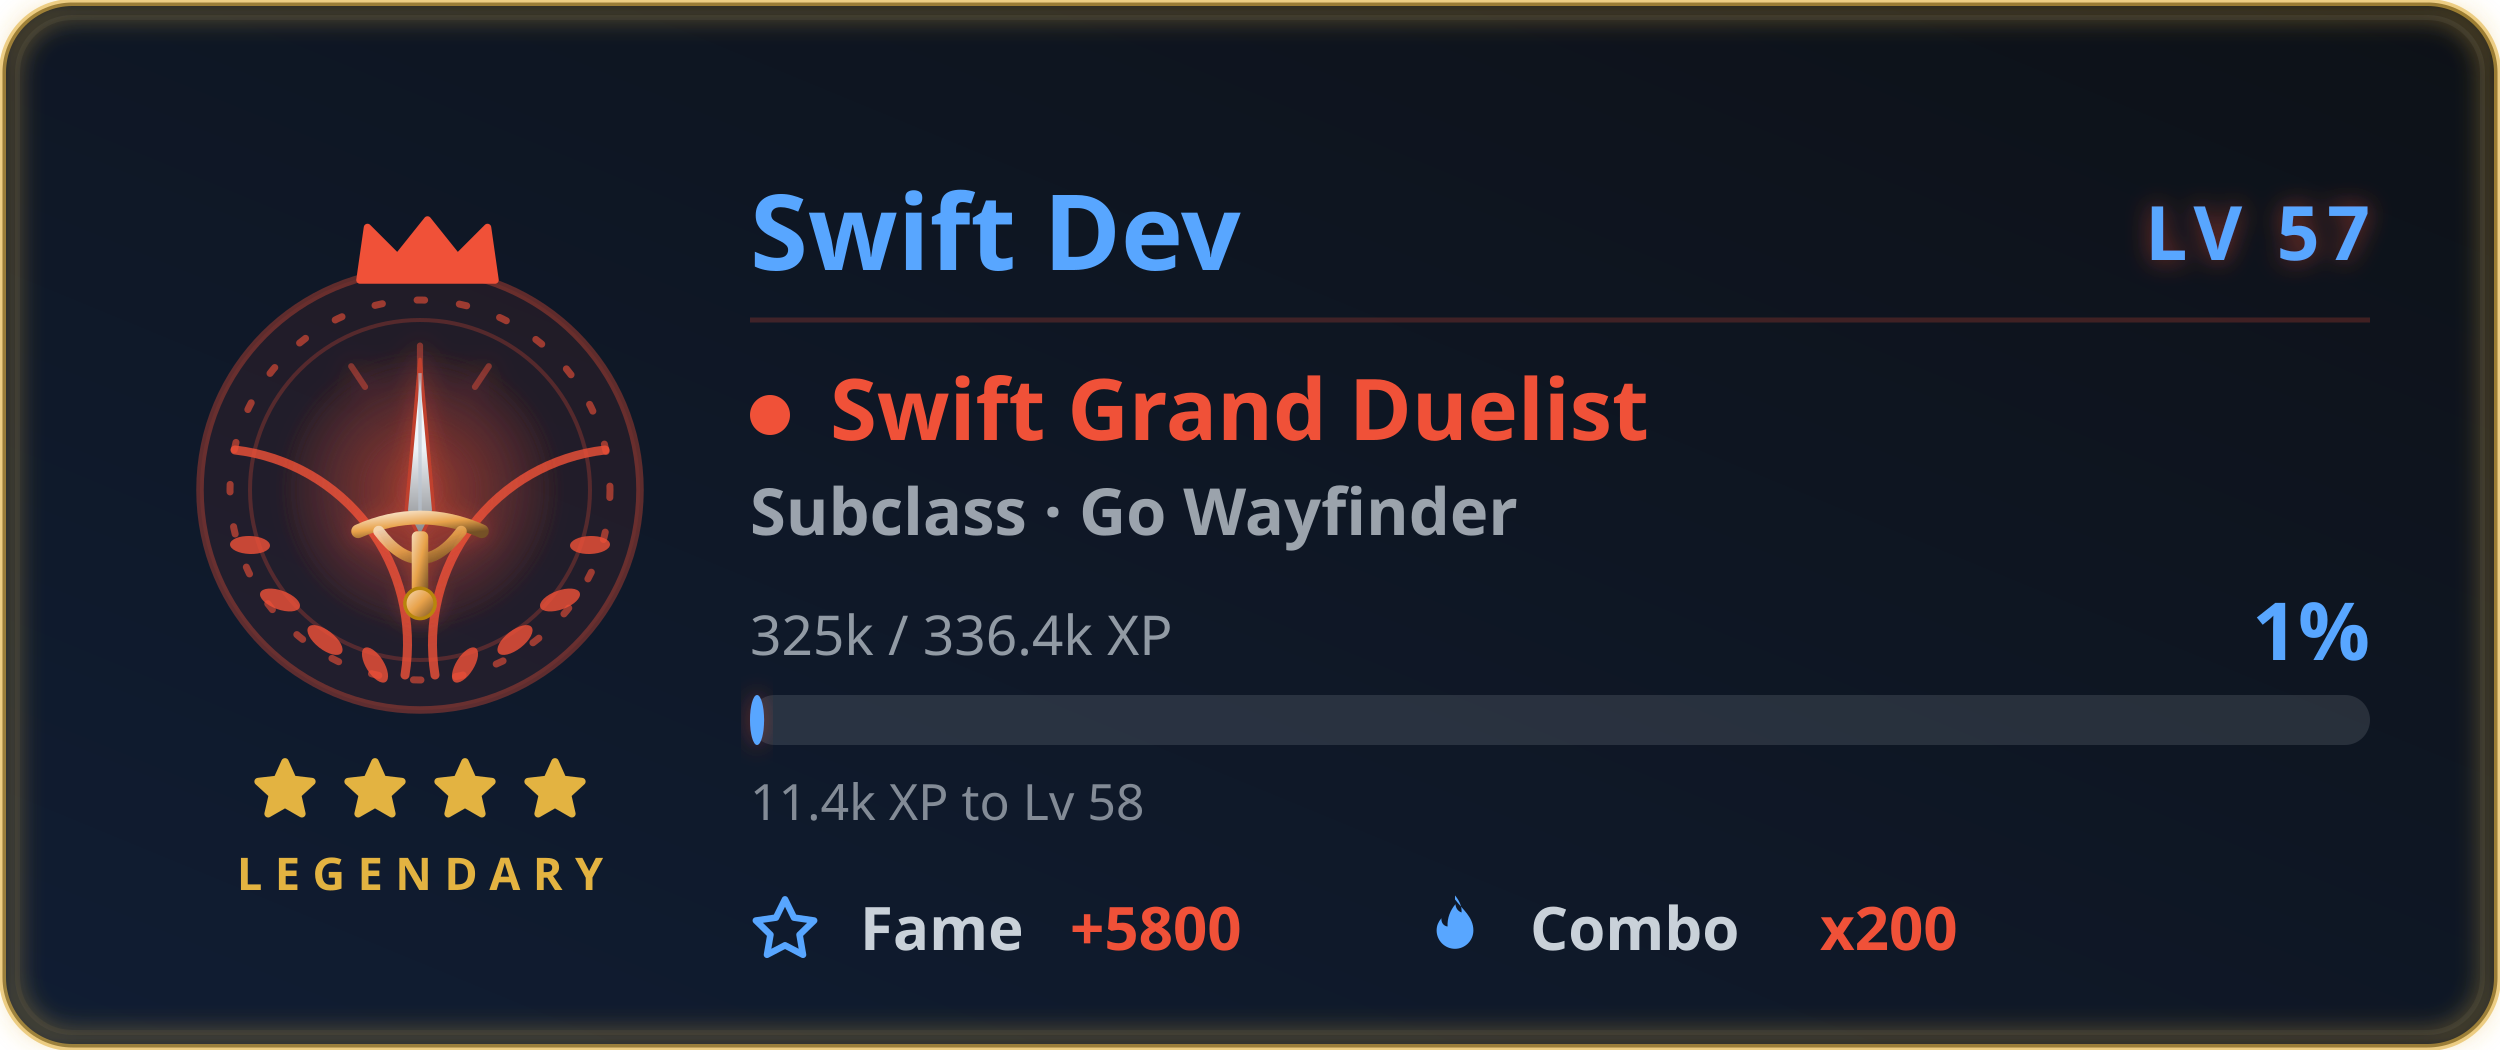
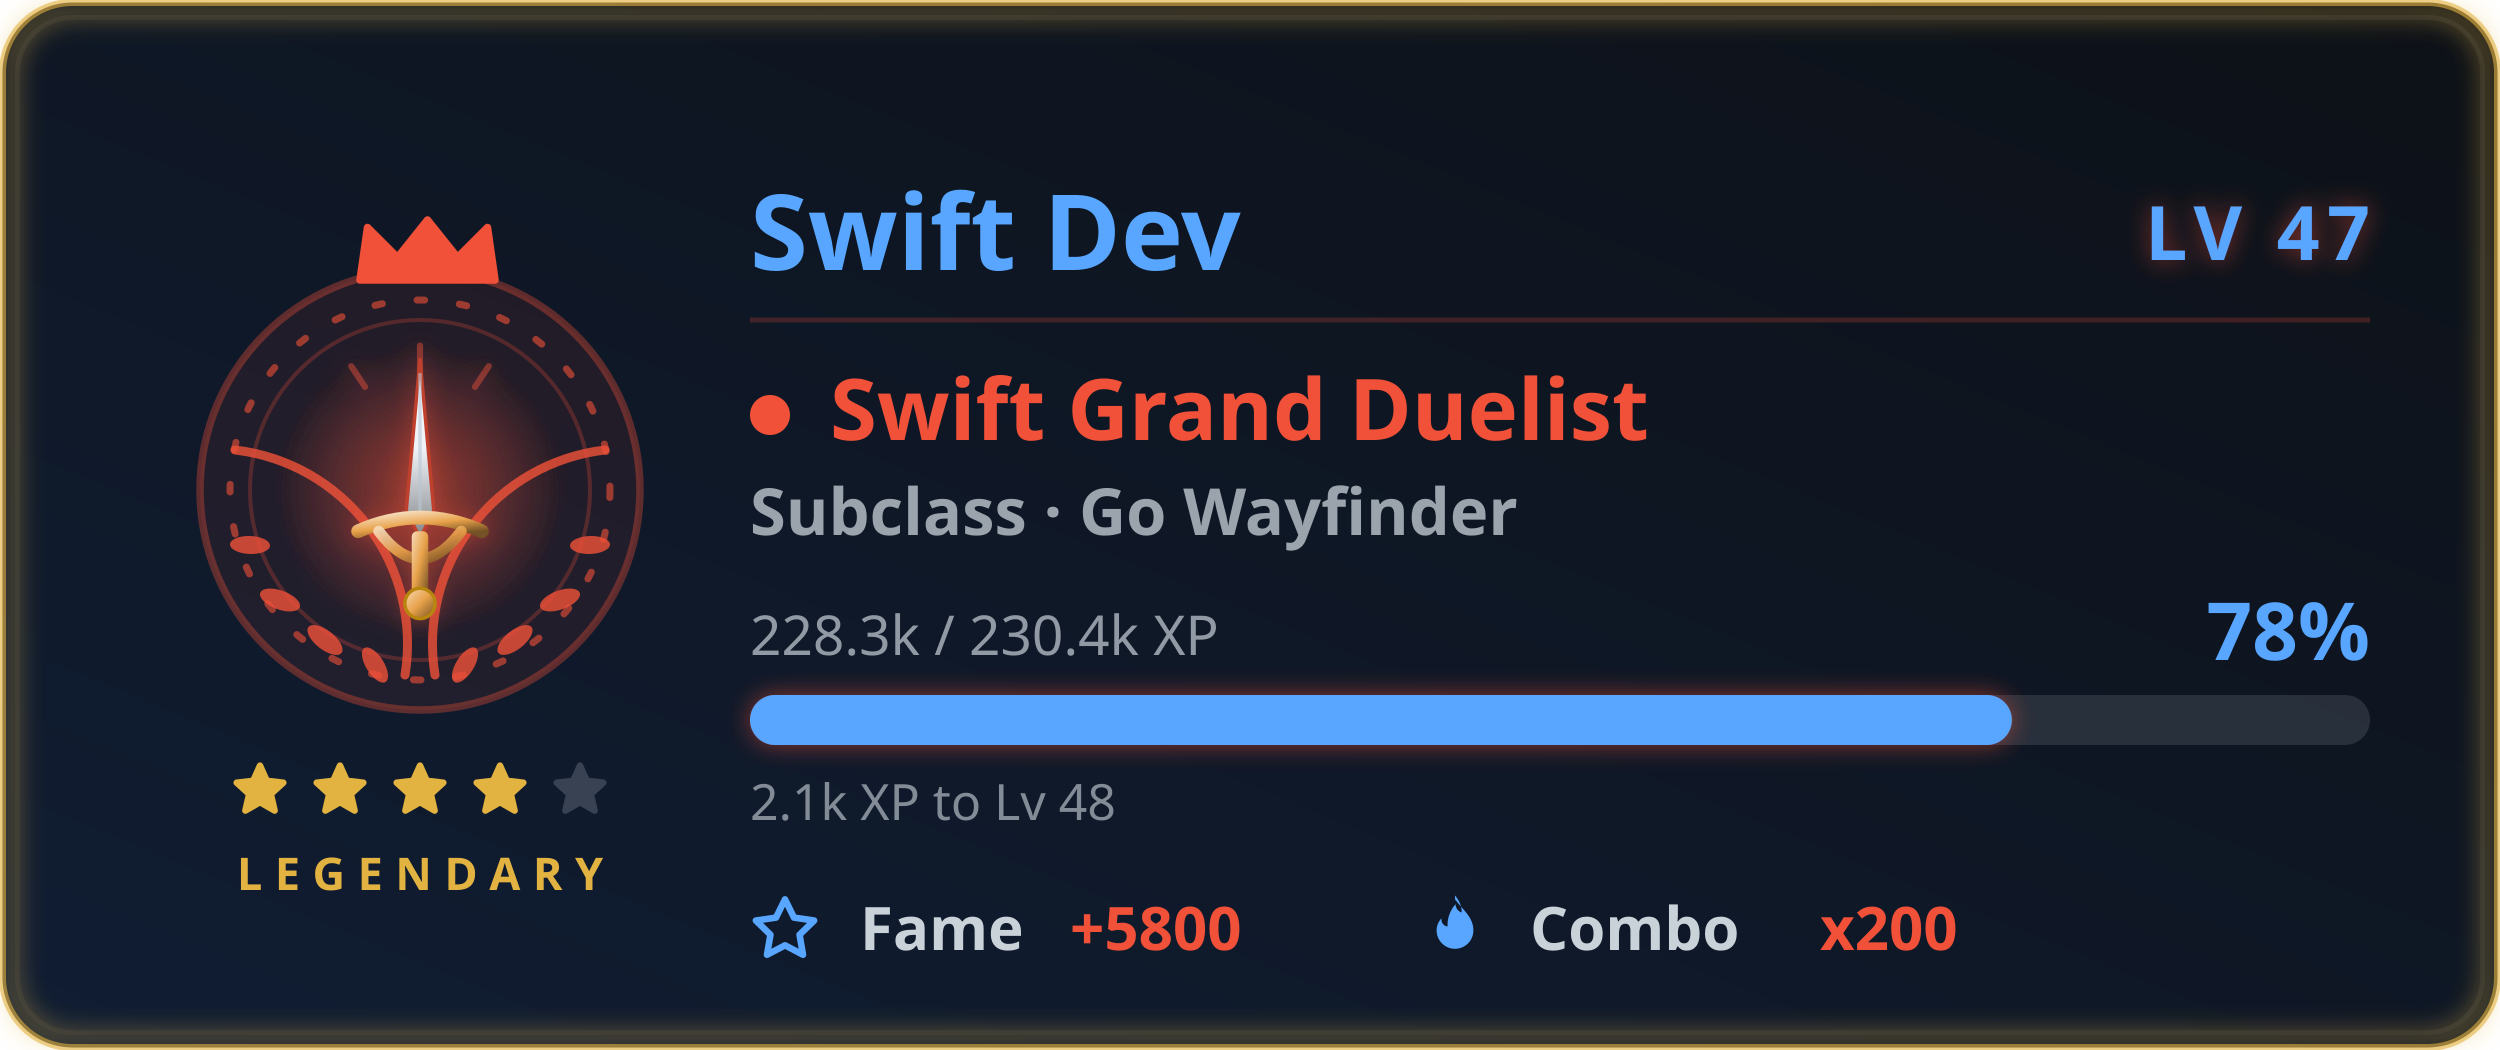
<svg xmlns="http://www.w3.org/2000/svg" width="500" height="210" viewBox="0 0 500 210" role="img" aria-labelledby="card-title-a11y card-desc-a11y">
  <style>
text { font-family: 'Segoe UI', Ubuntu, 'Helvetica Neue', sans-serif; }
.title { font-size: 18px; font-weight: 600; fill: #58a6ff; }
.title-icon { fill: #58a6ff; }
.icon { fill: #58a6ff; }


.gl-name { font-size: 21px; font-weight: 700; fill: #58a6ff; }
.gl-lvl { font-size: 15px; font-weight: 800; letter-spacing: 1.5px; fill: #58a6ff; }
.gl-class { font-size: 17px; font-weight: 700; fill: #f05138; }
.gl-sub { font-size: 13px; font-weight: 600; fill: #c9d1d9; opacity: 0.75; }
.gl-meta { font-size: 11px; fill: #c9d1d9; opacity: 0.7; }
.gl-pct { font-size: 16px; font-weight: 800; fill: #58a6ff; }
.gl-chip-label { font-size: 12px; font-weight: 600; fill: #c9d1d9; }
.gl-chip-value { font-size: 12px; font-weight: 800; fill: #f05138; }
.gl-hint { font-size: 10px; fill: #c9d1d9; opacity: 0.62; }
.gl-rarity { font-size: 9px; font-weight: 700; letter-spacing: 2.5px; fill: #e3b341; }

</style>
  <defs>
    <linearGradient id="card-bg" x1="0" y1="0" x2="1" y2="1" gradientTransform="rotate(90, 0.5, 0.5)">
      <stop offset="0.0%" stop-color="#0d1117" />
      <stop offset="100.0%" stop-color="#101d33" />
    </linearGradient>
    <filter id="card-glow" x="-50%" y="-50%" width="200%" height="200%">
      <feGaussianBlur in="SourceGraphic" stdDeviation="3" result="blur" />
      <feFlood flood-color="#58a6ff" flood-opacity="0.55" result="tint" />
      <feComposite in="tint" in2="blur" operator="in" result="softGlow" />
      <feMerge>
        <feMergeNode in="softGlow" />
        <feMergeNode in="SourceGraphic" />
      </feMerge>
    </filter>
    <filter id="gl-glow" x="-60%" y="-60%" width="220%" height="220%">
      <feGaussianBlur in="SourceGraphic" stdDeviation="2.4" result="b" />
      <feFlood flood-color="#f05138" flood-opacity="0.55" result="t" />
      <feComposite in="t" in2="b" operator="in" result="g" />
      <feMerge>
        <feMergeNode in="g" />
        <feMergeNode in="SourceGraphic" />
      </feMerge>
    </filter>
    <filter id="gl-rarity" x="-20%" y="-20%" width="140%" height="140%">
      <feGaussianBlur stdDeviation="2.4" />
    </filter>
  </defs>
  <rect x="0.5" y="0.5" width="499" height="209" rx="14" fill="url(#card-bg)" stroke="#e3b341" stroke-width="1.4" stroke-opacity="0.6" />
  <rect x="3.5" y="3.5" width="493" height="203" rx="11" fill="none" stroke="#30363d" stroke-opacity="0.4" />
  <rect x="2" y="2" width="496" height="206" rx="13" fill="none" stroke="#e3b341" stroke-width="3.5" stroke-opacity="0.4" filter="url(#gl-rarity)" />
  <g class="fade">
    <g class="">
      <g class="flourish">
        <g transform="translate(84,0)">
          <g transform="translate(0,98)">
            <path d="M3 37 A 39 39 0 0 1 37 -8" fill="none" stroke="#f05138" stroke-width="1.8" stroke-linecap="round" opacity="0.8" />
            <g fill="#f05138" opacity="0.8">
              <ellipse cx="9" cy="35" rx="4" ry="1.8" transform="rotate(-58 9 35)" />
              <ellipse cx="19" cy="30" rx="4.2" ry="1.9" transform="rotate(-38 19 30)" />
              <ellipse cx="28" cy="22" rx="4.2" ry="1.9" transform="rotate(-20 28 22)" />
              <ellipse cx="34" cy="11" rx="4" ry="1.8" transform="rotate(-2 34 11)" />
            </g>
          </g>
        </g>
        <g transform="translate(84,0) scale(-1,1)">
          <g transform="translate(0,98)">
            <path d="M3 37 A 39 39 0 0 1 37 -8" fill="none" stroke="#f05138" stroke-width="1.8" stroke-linecap="round" opacity="0.8" />
            <g fill="#f05138" opacity="0.8">
              <ellipse cx="9" cy="35" rx="4" ry="1.8" transform="rotate(-58 9 35)" />
              <ellipse cx="19" cy="30" rx="4.2" ry="1.9" transform="rotate(-38 19 30)" />
              <ellipse cx="28" cy="22" rx="4.2" ry="1.9" transform="rotate(-20 28 22)" />
              <ellipse cx="34" cy="11" rx="4" ry="1.8" transform="rotate(-2 34 11)" />
            </g>
          </g>
        </g>
      </g>
      <circle cx="84" cy="98" r="44" fill="#f05138" fill-opacity="0.08" stroke="#f05138" stroke-opacity="0.35" stroke-width="1.5" />
      <g class="">
        <circle cx="84" cy="98" r="38" fill="none" stroke="#f05138" stroke-opacity="0.6" stroke-width="1.4" stroke-dasharray="1.5 7" stroke-linecap="round" />
        <circle cx="84" cy="98" r="34" fill="none" stroke="#f05138" stroke-opacity="0.25" stroke-width="0.8" />
      </g>
      <g class="" filter="url(#gl-glow)">
        <svg class="" x="51" y="65" width="66" height="66" viewBox="0 0 48 48" aria-hidden="true">
          <defs>
            <radialGradient id="swHalo" cx="0.5" cy="0.5" r="0.5">
              <stop offset="0" stop-color="#f05138" stop-opacity="0.42" />
              <stop offset="1" stop-color="#f05138" stop-opacity="0" />
            </radialGradient>
            <linearGradient id="swBlade" x1="0" y1="0" x2="0" y2="1">
              <stop offset="0" stop-color="#f7f9fb" />
              <stop offset="0.5" stop-color="#eef2f7" />
              <stop offset="1" stop-color="#838588" />
            </linearGradient>
            <linearGradient id="swGold" x1="0" y1="0" x2="1" y2="1">
              <stop offset="0" stop-color="#f6dab7" />
              <stop offset="0.5" stop-color="#e8a24a" />
              <stop offset="1" stop-color="#745125" />
            </linearGradient>
          </defs>
          <circle cx="24" cy="24" r="21" fill="url(#swHalo)" />
          <g stroke="#f05138" stroke-width="0.9" stroke-opacity="0.45" stroke-linecap="round">
            <path d="M24 3 V7 M14 6 L16 9 M34 6 L32 9" />
          </g>
          <path d="M24 5 L26 27 L24 31 L22 27 Z" fill="url(#swBlade)" stroke="#c0412d" stroke-width="0.5" stroke-linejoin="round" />
          <path d="M24 7 V29" stroke="#b9c4d2" stroke-width="0.5" stroke-opacity="0.6" />
          <path d="M15 30 Q24 26 33 30" fill="none" stroke="url(#swGold)" stroke-width="2" stroke-linecap="round" />
          <path d="M18 30 Q24 38 30 30" fill="none" stroke="url(#swGold)" stroke-width="1.6" stroke-linecap="round" opacity="0.9" />
          <rect x="22.8" y="30" width="2.4" height="9" rx="0.8" fill="url(#swGold)" />
          <circle cx="24" cy="40.5" r="2.2" fill="url(#swGold)" stroke="#b8860b" stroke-width="0.5" />
        </svg>
      </g>
      <g transform="translate(69, 42.5) scale(1.5)">
        <path d="M2 9 L3 2 L7 6 L11 1 L15 6 L19 2 L20 9 Z" fill="#f05138" stroke="#f05138" stroke-width="1" stroke-linejoin="round" />
      </g>
    </g>
    <g>
-       <g class="" transform="translate(49.5, 150.5) scale(0.625)" fill="#e3b341" stroke="#e3b341" stroke-width="2.4" stroke-linejoin="round" stroke-linecap="round" opacity="1">
+       <g class="" transform="translate(45.5, 151.5) scale(0.5416667)" fill="#e3b341" stroke="#e3b341" stroke-width="2.4" stroke-linejoin="round" stroke-linecap="round" opacity="1">
        <path d="M12 3 L14.5 8.6 L20.6 9.3 L16 13.5 L17.4 19.6 L12 16.5 L6.6 19.6 L8 13.5 L3.4 9.3 L9.5 8.6 Z" />
      </g>
-       <g class="" transform="translate(67.5, 150.5) scale(0.625)" fill="#e3b341" stroke="#e3b341" stroke-width="2.4" stroke-linejoin="round" stroke-linecap="round" opacity="1">
+       <g class="" transform="translate(61.5, 151.5) scale(0.5416667)" fill="#e3b341" stroke="#e3b341" stroke-width="2.4" stroke-linejoin="round" stroke-linecap="round" opacity="1">
        <path d="M12 3 L14.5 8.6 L20.6 9.3 L16 13.5 L17.4 19.6 L12 16.5 L6.6 19.6 L8 13.5 L3.4 9.3 L9.5 8.6 Z" />
      </g>
-       <g class="" transform="translate(85.5, 150.5) scale(0.625)" fill="#e3b341" stroke="#e3b341" stroke-width="2.4" stroke-linejoin="round" stroke-linecap="round" opacity="1">
+       <g class="" transform="translate(77.5, 151.5) scale(0.5416667)" fill="#e3b341" stroke="#e3b341" stroke-width="2.4" stroke-linejoin="round" stroke-linecap="round" opacity="1">
        <path d="M12 3 L14.5 8.6 L20.6 9.3 L16 13.5 L17.4 19.6 L12 16.5 L6.6 19.6 L8 13.5 L3.4 9.3 L9.5 8.6 Z" />
      </g>
-       <g class="" transform="translate(103.5, 150.5) scale(0.625)" fill="#e3b341" stroke="#e3b341" stroke-width="2.4" stroke-linejoin="round" stroke-linecap="round" opacity="1">
+       <g class="" transform="translate(93.5, 151.5) scale(0.5416667)" fill="#e3b341" stroke="#e3b341" stroke-width="2.4" stroke-linejoin="round" stroke-linecap="round" opacity="1">
+         <path d="M12 3 L14.5 8.6 L20.6 9.3 L16 13.5 L17.4 19.6 L12 16.5 L6.6 19.6 L8 13.5 L3.4 9.3 L9.5 8.6 Z" />
+       </g>
+       <g class="" transform="translate(109.5, 151.5) scale(0.5416667)" fill="#c9d1d9" stroke="#c9d1d9" stroke-width="2.4" stroke-linejoin="round" stroke-linecap="round" opacity="0.22">
        <path d="M12 3 L14.5 8.6 L20.6 9.3 L16 13.5 L17.4 19.6 L12 16.5 L6.6 19.6 L8 13.5 L3.4 9.3 L9.5 8.6 Z" />
      </g>
    </g>
    <text class="gl-rarity" x="84" y="178" text-anchor="middle">LEGENDARY</text>
  </g>
  <g class="fade" style="animation-delay:.15s">
    <text class="gl-name" x="150" y="54">Swift Dev</text>
-     <text class="gl-lvl glow-pulse" x="474" y="52" text-anchor="end" filter="url(#gl-glow)">LV 57</text>
+     <text class="gl-lvl glow-pulse" x="474" y="52" text-anchor="end" filter="url(#gl-glow)">LV 47</text>
    <line x1="150" y1="64" x2="474" y2="64" stroke="#f05138" stroke-opacity="0.22" stroke-width="1" />
    <circle cx="154" cy="83" r="4" fill="#f05138" />
    <text class="gl-class" x="166" y="88">Swift Grand Duelist</text>
    <text class="gl-sub" x="150" y="107">Subclass · Go Wayfinder</text>
-     <text class="gl-meta" x="150" y="131">325k / 336.4k XP</text>
-     <text class="gl-pct " x="474" y="132" text-anchor="end">1%</text>
+     <text class="gl-meta" x="150" y="131">228.3k / 230.4k XP</text>
+     <text class="gl-pct " x="474" y="132" text-anchor="end">78%</text>
    <rect x="150" y="139" width="324" height="10" rx="5" fill="#c9d1d9" fill-opacity="0.14" />
-     <rect class="xp-fill " x="150" y="139" width="2.817" height="10" rx="5" fill="#58a6ff" filter="url(#gl-glow)" />
-     <text class="gl-hint" x="150" y="164">11.4k XP to Lv 58</text>
+     <rect class="xp-fill " x="150" y="139" width="252.379" height="10" rx="5" fill="#58a6ff" filter="url(#gl-glow)" />
+     <text class="gl-hint" x="150" y="164">2.1k XP to Lv 48</text>
    <g transform="translate(150, 190)">
      <svg class="icon" x="0" y="-11" width="14" height="14" viewBox="0 0 16 16" aria-hidden="true">
        <path fill-rule="evenodd" d="M8 .25a.75.75 0 0 1 .673.418l1.882 3.815 4.21.612a.75.75 0 0 1 .416 1.279l-3.046 2.97.719 4.192a.75.75 0 0 1-1.088.791L8 12.347l-3.766 1.98a.75.75 0 0 1-1.088-.79l.72-4.194L.818 6.374a.75.75 0 0 1 .416-1.28l4.21-.611L7.327.668A.75.75 0 0 1 8 .25zm0 2.445L6.615 5.5a.75.75 0 0 1-.564.41l-3.097.45 2.24 2.184a.75.75 0 0 1 .216.664l-.528 3.084 2.769-1.456a.75.75 0 0 1 .698 0l2.77 1.456-.53-3.084a.75.75 0 0 1 .216-.664l2.24-2.183-3.096-.45a.75.75 0 0 1-.564-.41L8 2.694v.001z" />
      </svg>
      <text class="gl-chip-label" x="22" y="0">Fame</text>
      <text class="gl-chip-value" x="64" y="0">+5800</text>
    </g>
    <g transform="translate(284, 190)">
      <svg class="icon" x="0" y="-11" width="14" height="14" viewBox="0 0 16 16" aria-hidden="true">
        <path fill-rule="evenodd" d="M8 1c1.7 2.3 4.2 4 4.2 7.1a4.2 4.2 0 0 1-8.4 0c0-1.1.4-2 1.1-2.8-.1 1 .5 1.8 1.4 1.9-.1-1.9.6-3.7 1.8-5.1.1 1 .6 1.6 1.4 1.9.1-1.4-.5-2.7-1.5-3.9z" />
      </svg>
      <text class="gl-chip-label" x="22" y="0">Combo</text>
      <text class="gl-chip-value" x="80" y="0">x200</text>
    </g>
  </g>
</svg>
